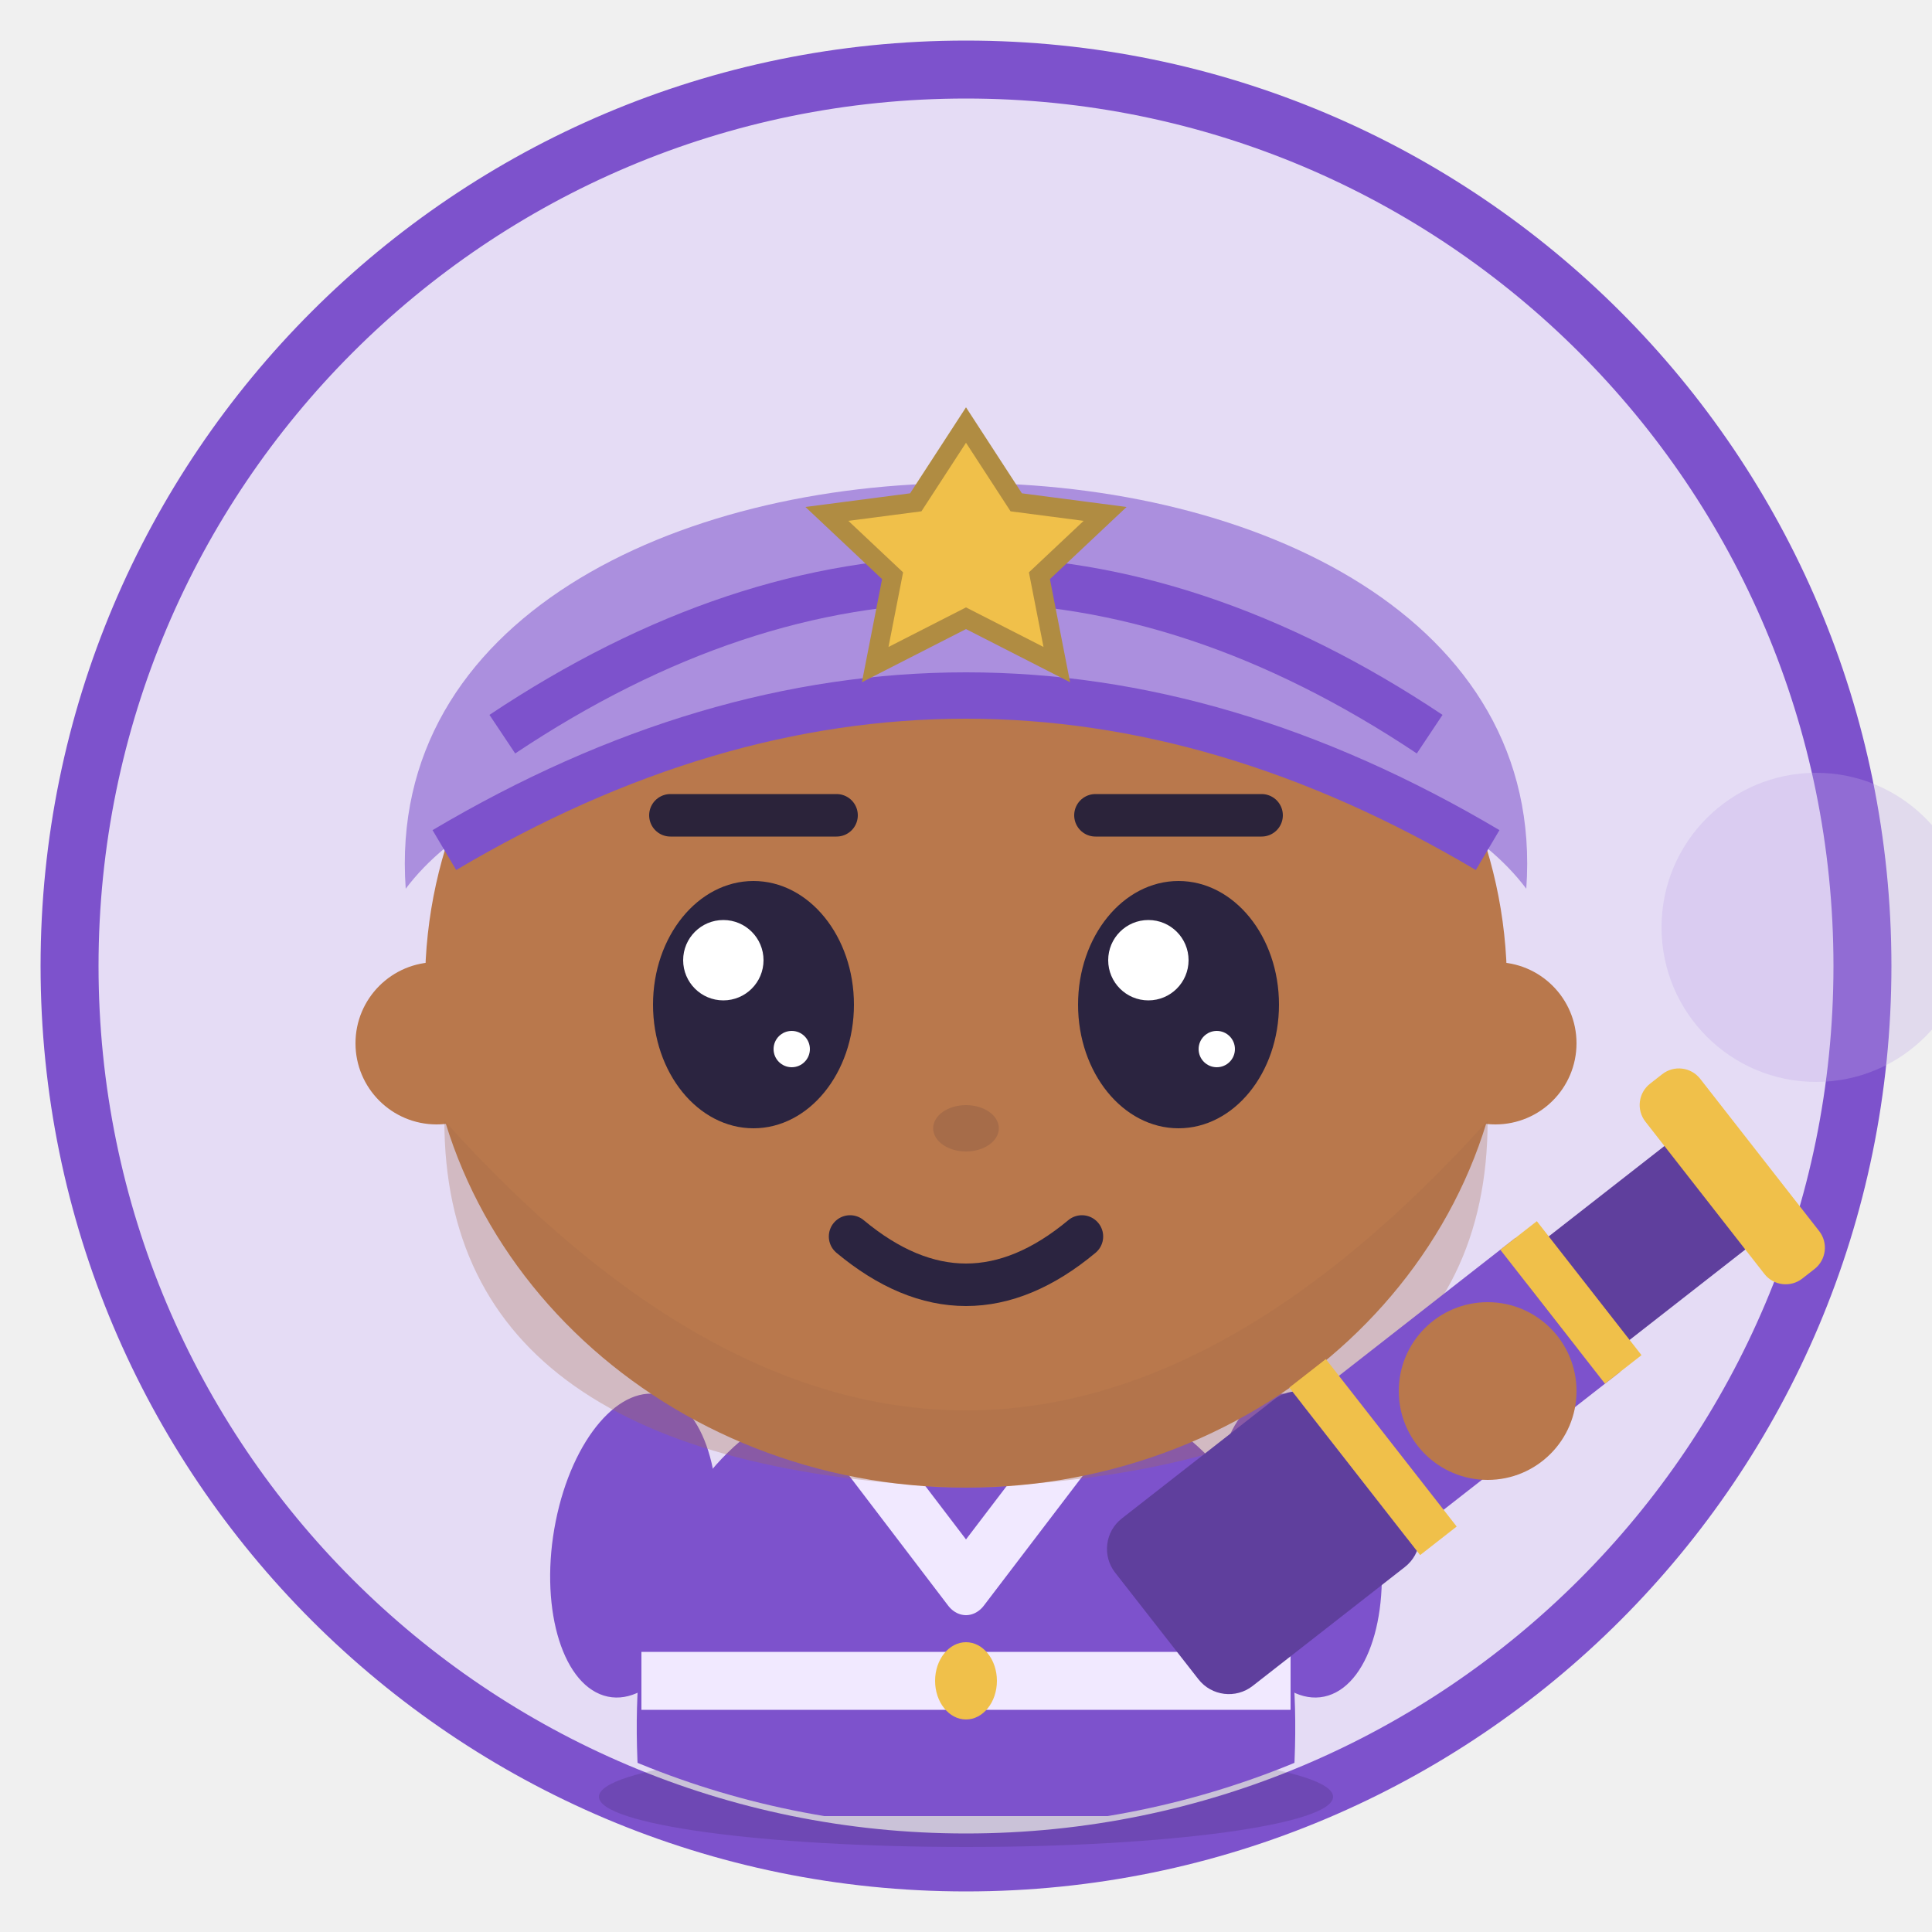
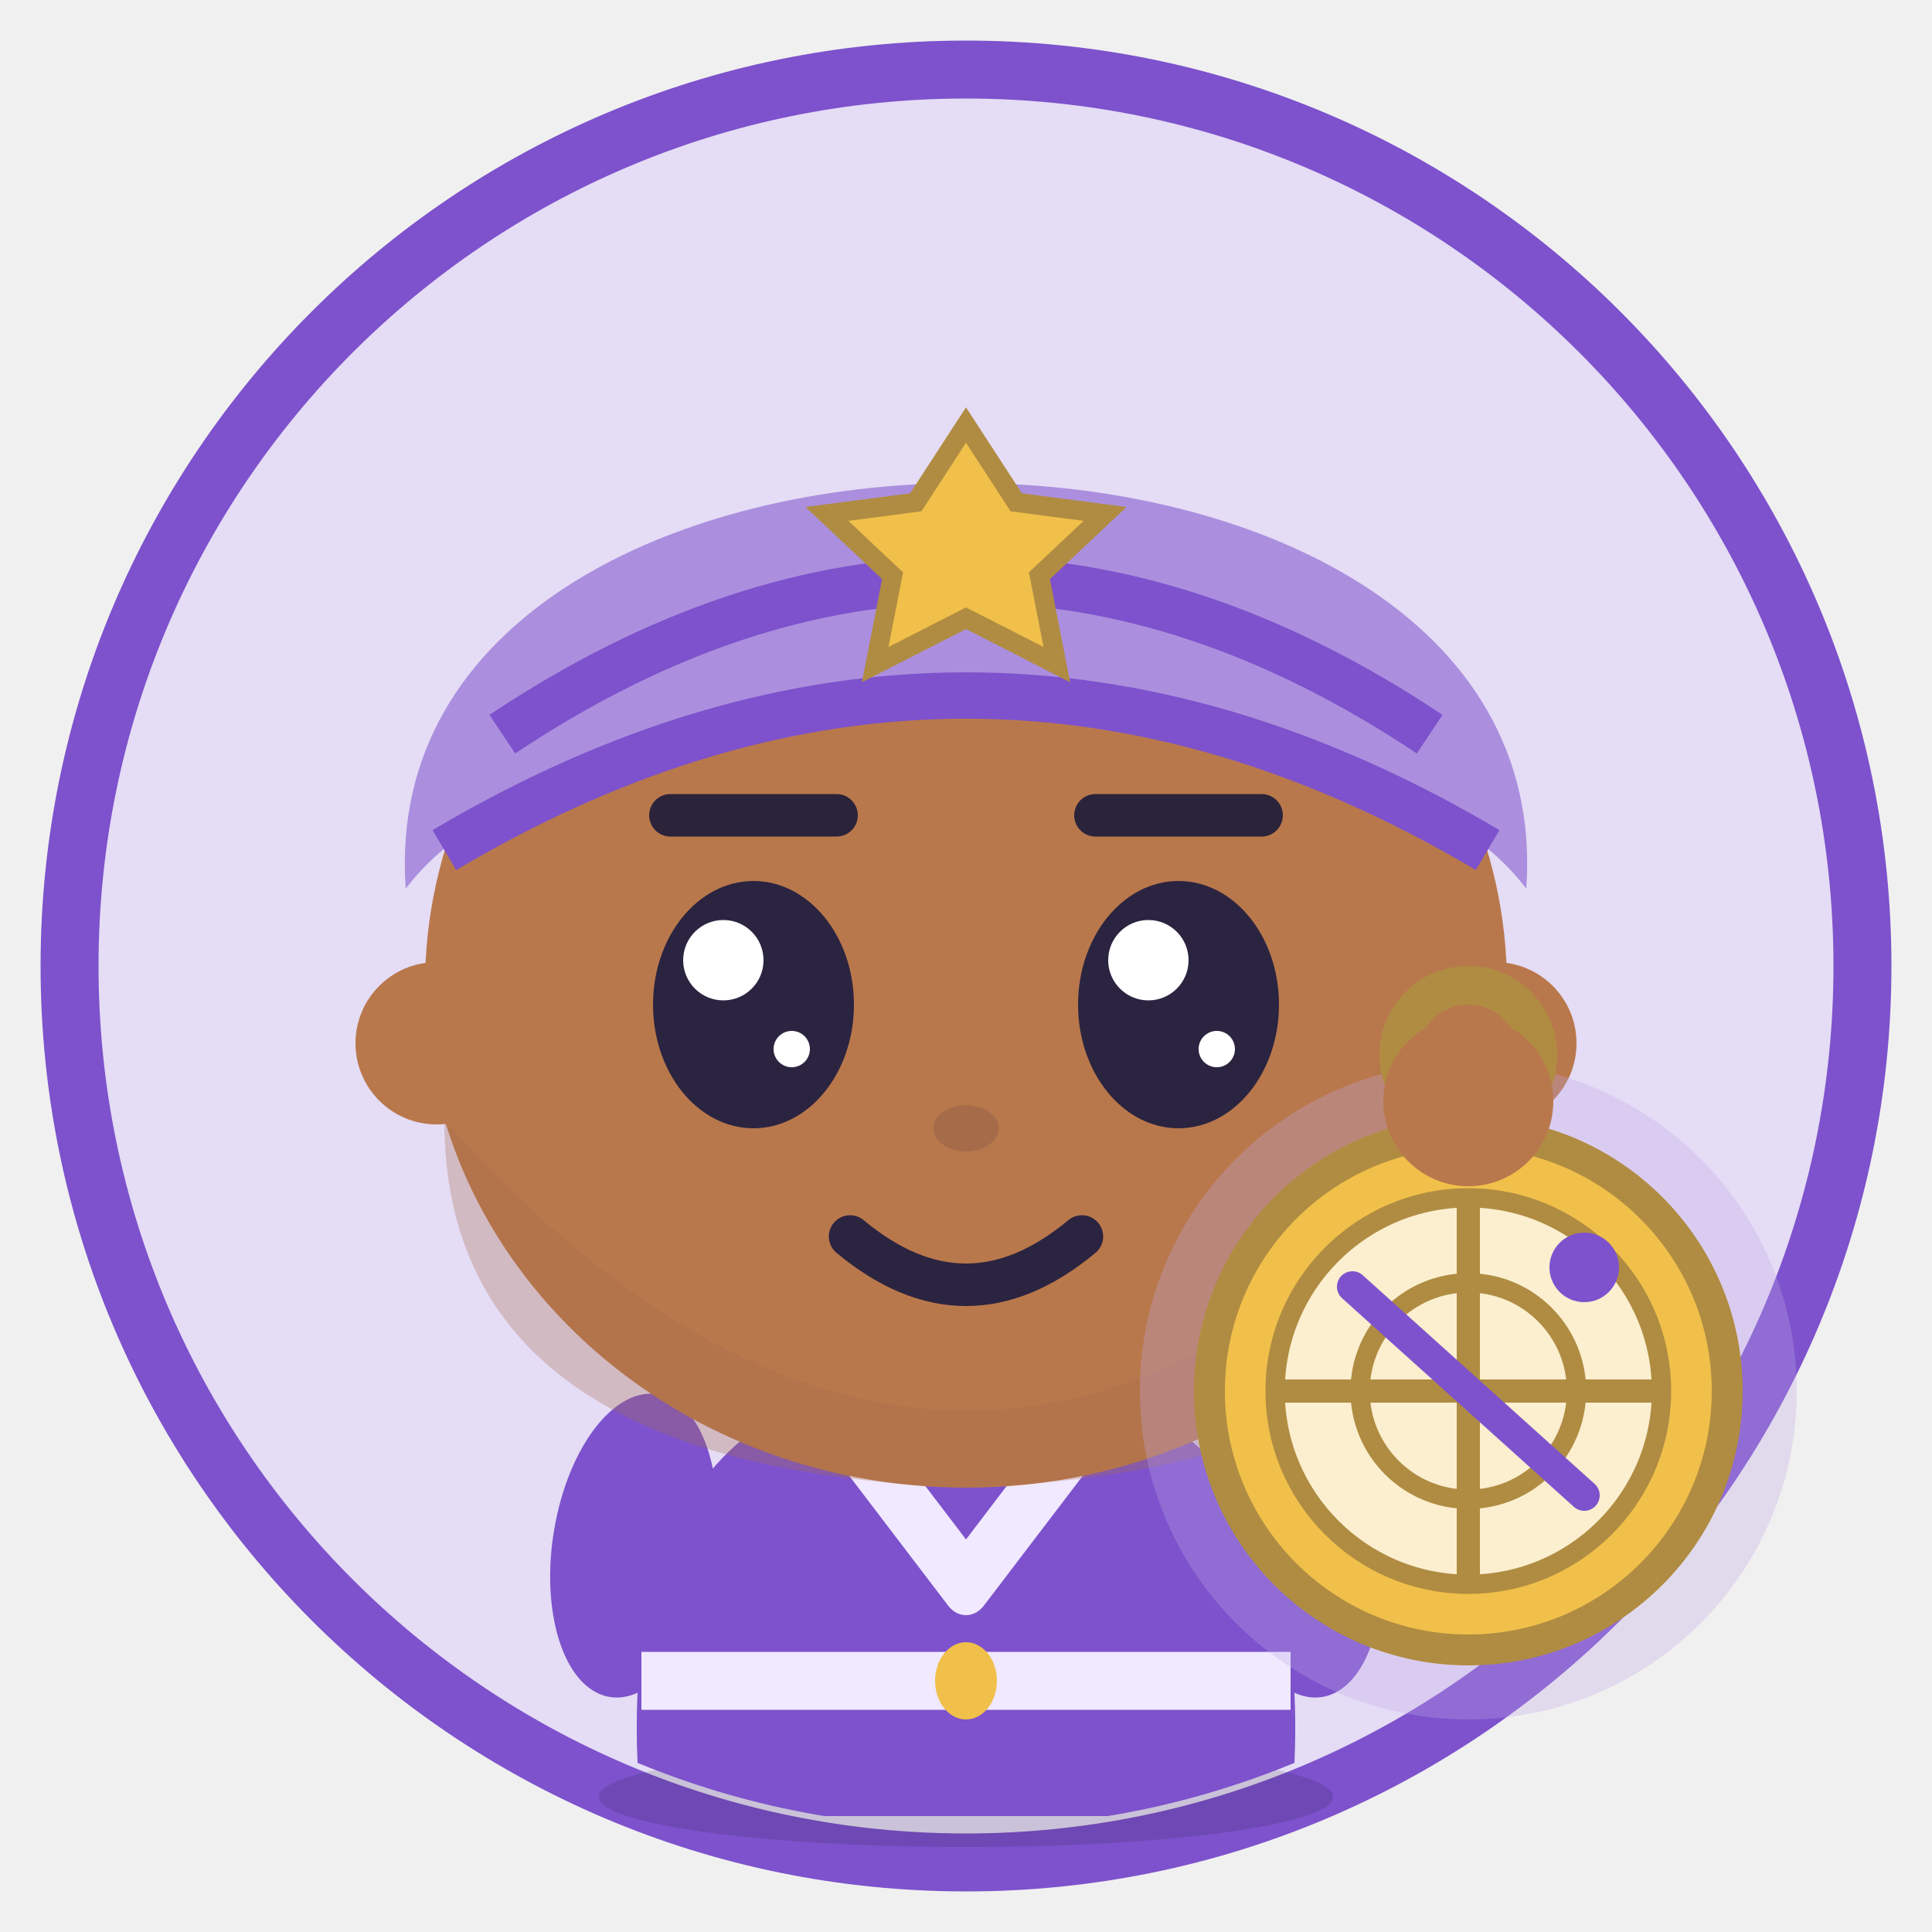
- <svg xmlns="http://www.w3.org/2000/svg" viewBox="0 0 100 100" class="av static d-a" data-dir="a" data-state="idle" data-expr="neutral" role="img" aria-label="Seer agent">
+ <svg xmlns="http://www.w3.org/2000/svg" viewBox="0 0 100 100" class="av static" data-state="idle" data-expr="neutral" aria-hidden="true">
  <g class="frame" data-part="frame">
    <circle cx="50" cy="50" r="46.4" fill="#e5dcf5" stroke="#7d52cc" stroke-width="3" class="ring" />
    <ellipse cx="50" cy="93" rx="19" ry="2.6" fill="#000" opacity=".12" />
  </g>
-   <g class="ch" style="transform-origin:50px 94px">
+   <g class="ch">
    <g class="body" data-part="body">
-       <clipPath id="adu11">
+       <clipPath id="adp">
        <circle cx="50" cy="50" r="44.6" />
      </clipPath>
-       <g clip-path="url(#adu11)">
+       <g clip-path="url(#adp)">
        <g transform="translate(10 0) scale(0.8 1)">
          <ellipse cx="28.5" cy="80" rx="5.2" ry="8" transform="rotate(14 28.5 80)" fill="#7d52cc" />
          <ellipse cx="71.5" cy="80" rx="5.2" ry="8" transform="rotate(-14 71.5 80)" fill="#7d52cc" />
          <path d="M29 94C27 78 35 71 50 71C65 71 73 78 71 94Z" fill="#7d52cc" />
          <path d="M40 71.5L50 82L60 71.5" fill="none" stroke="#f1e9ff" stroke-width="3.2" stroke-linejoin="round" />
          <path d="M29 87H71" stroke="#f1e9ff" stroke-width="3" />
          <circle cx="50" cy="87" r="2" fill="#f0c04a" />
        </g>
      </g>
    </g>
    <g class="head" data-part="head">
      <circle cx="22.6" cy="54" r="4.2" fill="#b9784c" />
      <circle cx="77.4" cy="54" r="4.2" fill="#b9784c" />
      <ellipse cx="50" cy="51" rx="28" ry="26" fill="#b9784c" />
      <path d="M23 58Q50 88 77 58Q77 76 50 77Q23 76 23 58Z" fill="#a66c49" opacity=".3" />
      <ellipse cx="50" cy="58.4" rx="1.7" ry="1.2" fill="#a66c49" />
    </g>
    <g class="hat" data-part="hat">
      <path d="M21 46C19 18 81 18 79 46C70 34 30 34 21 46Z" fill="#ab8fde" />
      <path d="M26 38Q50 22 74 38M23 44Q50 28 77 44" fill="none" stroke="#7d52cc" stroke-width="2.4" />
      <path d="M50 22l2.6 4 4.6.6-3.4 3.2.9 4.6-4.7-2.4-4.7 2.4.9-4.6-3.4-3.2 4.6-.6z" fill="#f0c04a" stroke="#b08c42" stroke-width="1" />
    </g>
    <g class="eyes-brows" data-part="eyes-brows">
-       <g class="eyes" style="transform-origin:50px 52px">
+       <g class="eyes">
        <g transform="translate(39 52)">
          <ellipse rx="5.2" ry="6.4" fill="#2b2440" />
          <circle cx="-1.56" cy="-2.3" r="2.08" fill="#fff" />
          <circle cx="1.98" cy="2.3" r="0.94" fill="#fff" />
        </g>
        <g transform="translate(61 52)">
          <ellipse rx="5.2" ry="6.4" fill="#2b2440" />
          <circle cx="-1.56" cy="-2.3" r="2.08" fill="#fff" />
          <circle cx="1.98" cy="2.3" r="0.94" fill="#fff" />
        </g>
      </g>
      <g class="brows">
        <path d="M-4.3 0H4.3" transform="translate(39 42.2) rotate(0)" stroke="#2b233a" stroke-width="2.2" stroke-linecap="round" fill="none" />
        <path d="M-4.3 0H4.3" transform="translate(61 42.2) rotate(0)" stroke="#2b233a" stroke-width="2.2" stroke-linecap="round" fill="none" />
      </g>
    </g>
    <g class="mouth" data-part="mouth">
      <g class="mouth" transform="translate(50 64) scale(1)">
        <path d="M-6 0Q0 5 6 0" fill="none" stroke="#2b2440" stroke-width="2.2" stroke-linecap="round" stroke-linejoin="round" />
      </g>
    </g>
    <g class="fx" data-part="fx">
      <g class="fx" />
    </g>
-     <g class="prop" data-part="prop">
-       <g class="prop" style="transform-origin:76px 74px">
-         <circle class="glow" opacity=".3" cx="94" cy="48" r="8" fill="#bea9e6" />
-         <g transform="rotate(-38 78 70)">
-           <rect x="55" y="64.5" width="14" height="11" rx="2" fill="#5f3f9d" />
-           <rect x="68" y="65.6" width="14" height="8.8" fill="#7d52cc" />
-           <rect x="81" y="66.6" width="12" height="6.8" rx="1.4" fill="#5f3f9d" />
-           <rect x="68" y="64.5" width="2.4" height="11" fill="#f0c04a" />
-           <rect x="81" y="65.6" width="2.4" height="8.8" fill="#f0c04a" />
-           <rect x="91" y="63.6" width="3.6" height="12.8" rx="1.4" fill="#f0c04a" />
-         </g>
-         <circle cx="77" cy="72" r="4.6" fill="#b9784c" />
-       </g>
+     <g class="prop" data-part="prop" data-prop="telescope">
+       <circle class="glow" opacity=".3" cx="76" cy="72" r="17" fill="#bea9e6" />
+       <circle cx="76" cy="54.6" r="3.6" fill="none" stroke="#b08c42" stroke-width="2" />
+       <path d="M73 57.4Q76 60 79 57.4" fill="none" stroke="#f0c04a" stroke-width="2.4" />
+       <circle cx="76" cy="72" r="13.4" fill="#f0c04a" stroke="#b08c42" stroke-width="1.6" />
+       <circle cx="76" cy="72" r="10" fill="#fbefd0" stroke="#b08c42" stroke-width="1" />
+       <path d="M66 72H86M76 62V82" stroke="#b08c42" stroke-width="1.2" />
+       <circle cx="76" cy="72" r="5.6" fill="none" stroke="#b08c42" stroke-width="1" />
+       <path d="M70 66.6L82 77.4" stroke="#7d52cc" stroke-width="1.6" stroke-linecap="round" />
+       <circle cx="82" cy="65.6" r="1.8" fill="#7d52cc" />
+       <circle cx="76" cy="57" r="4.4" fill="#b9784c" />
    </g>
  </g>
  <g class="state" data-part="state">
    <g class="fg" />
  </g>
</svg>
